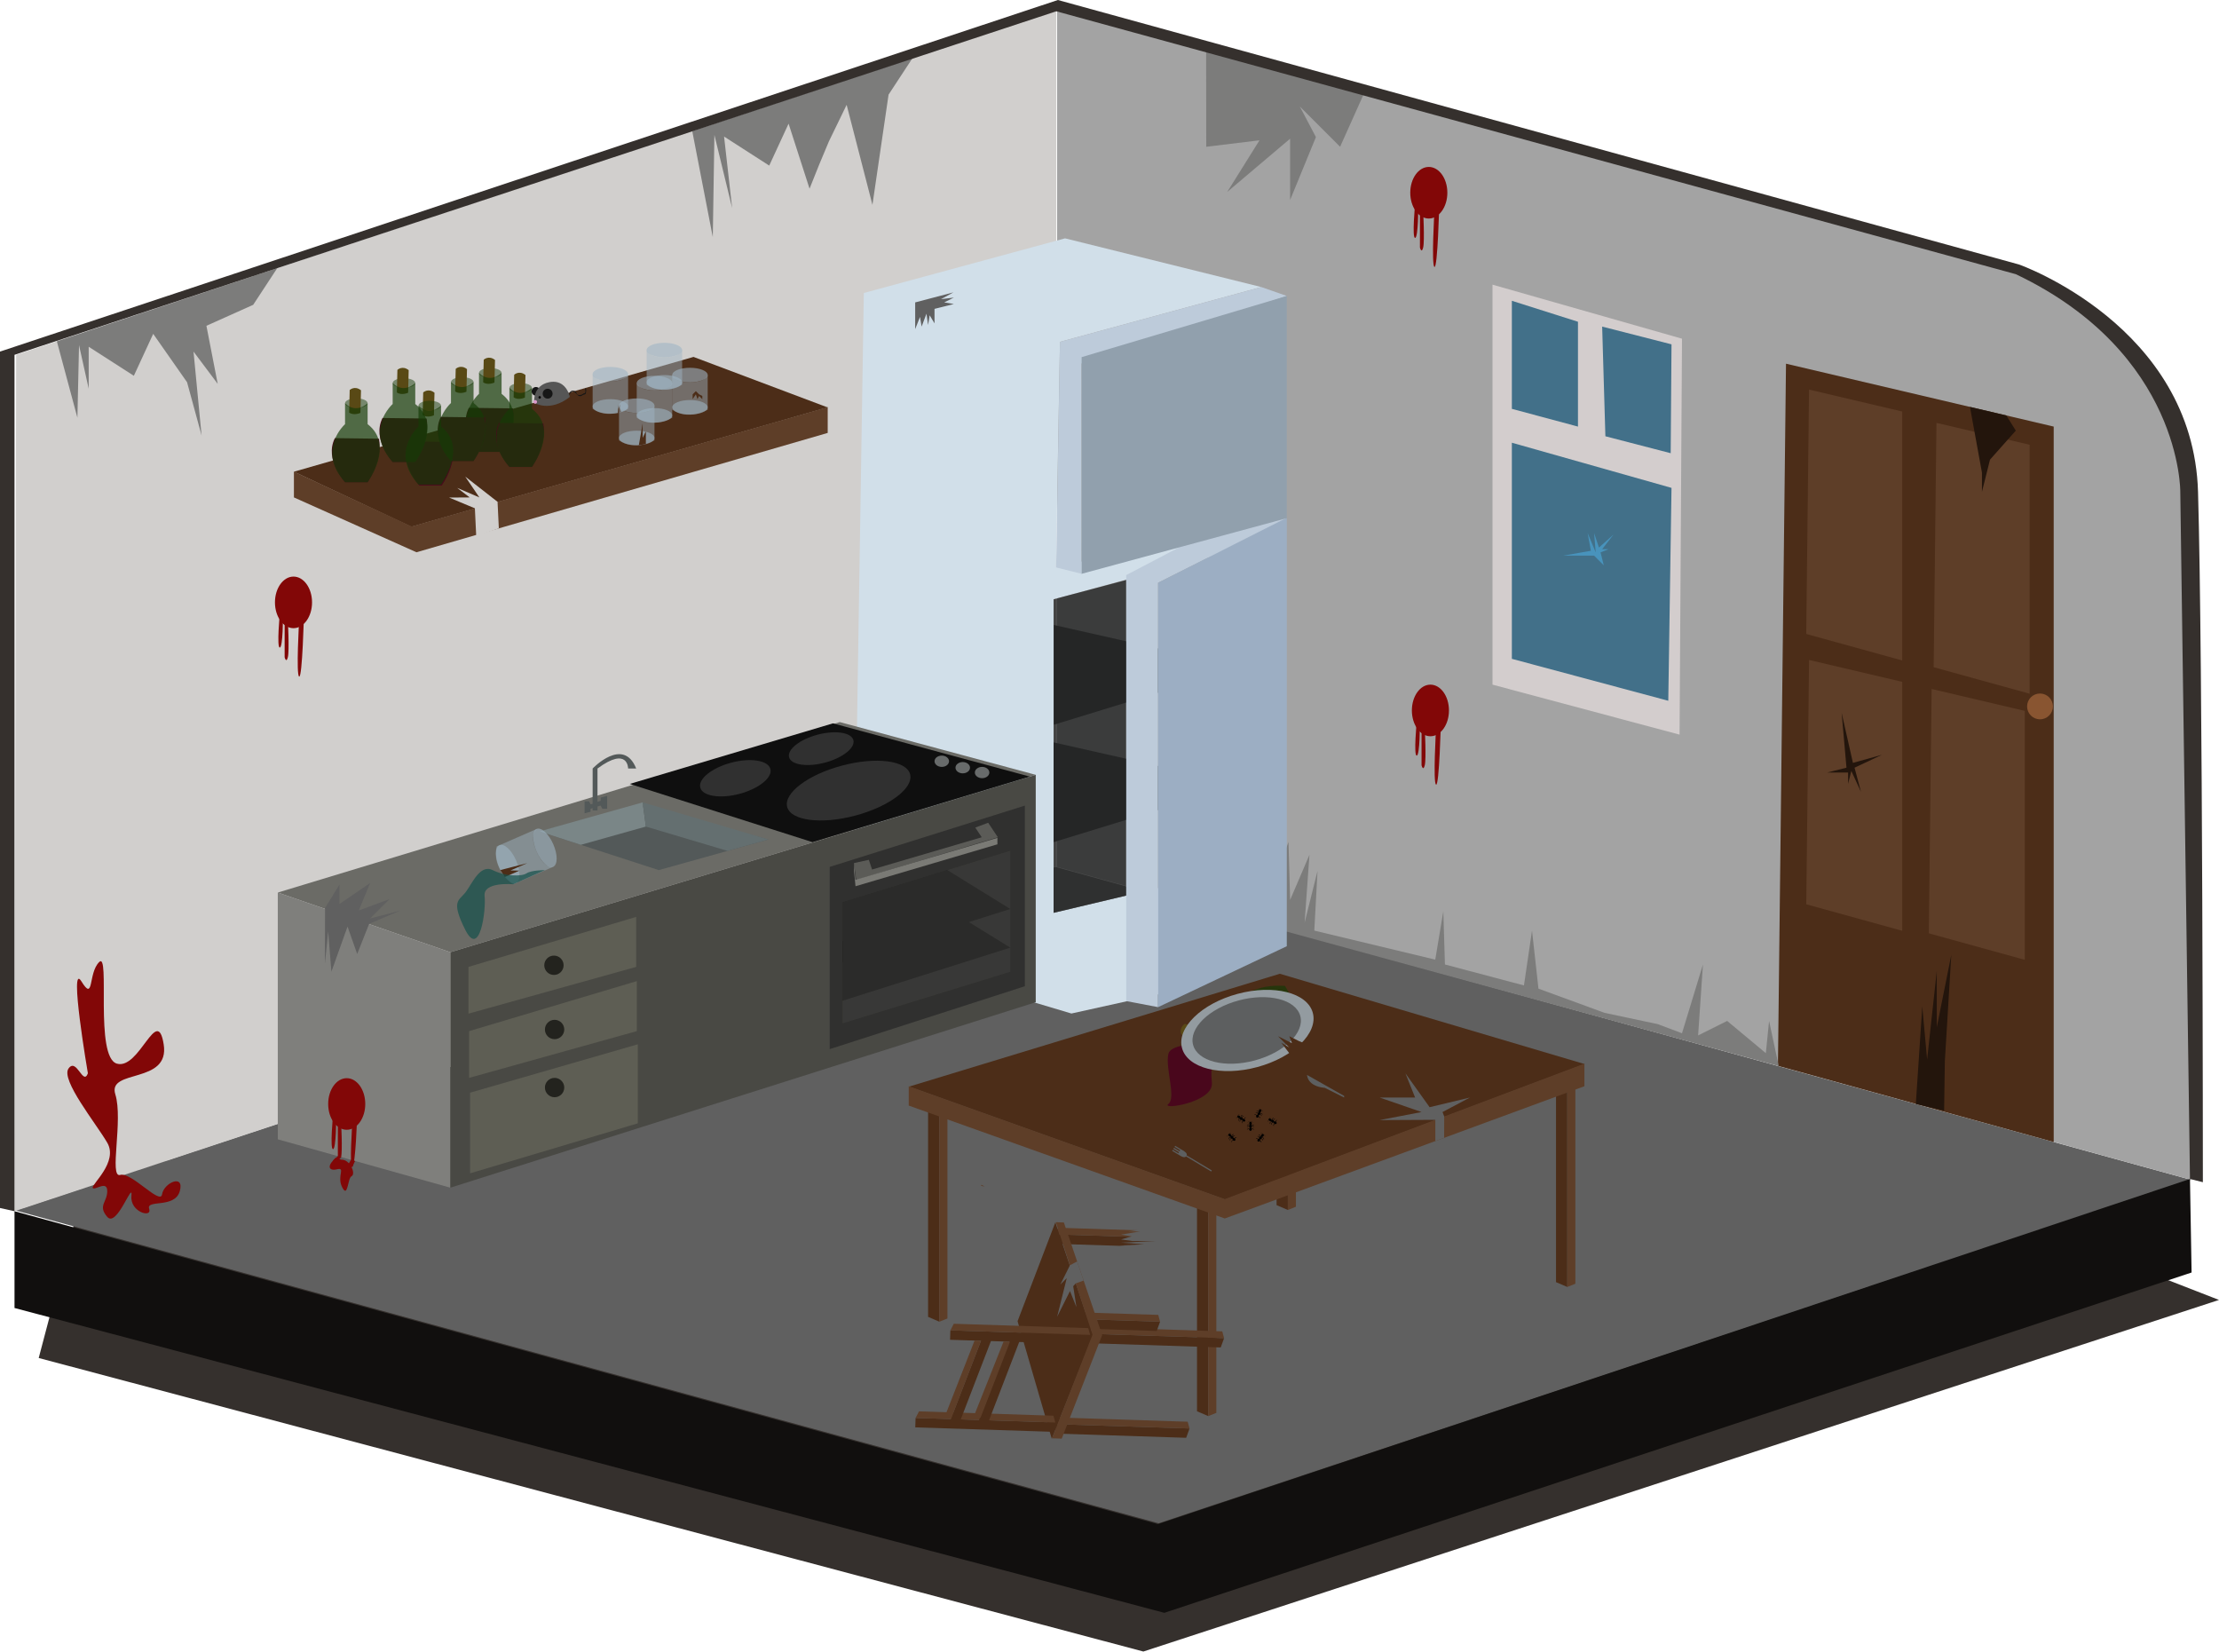
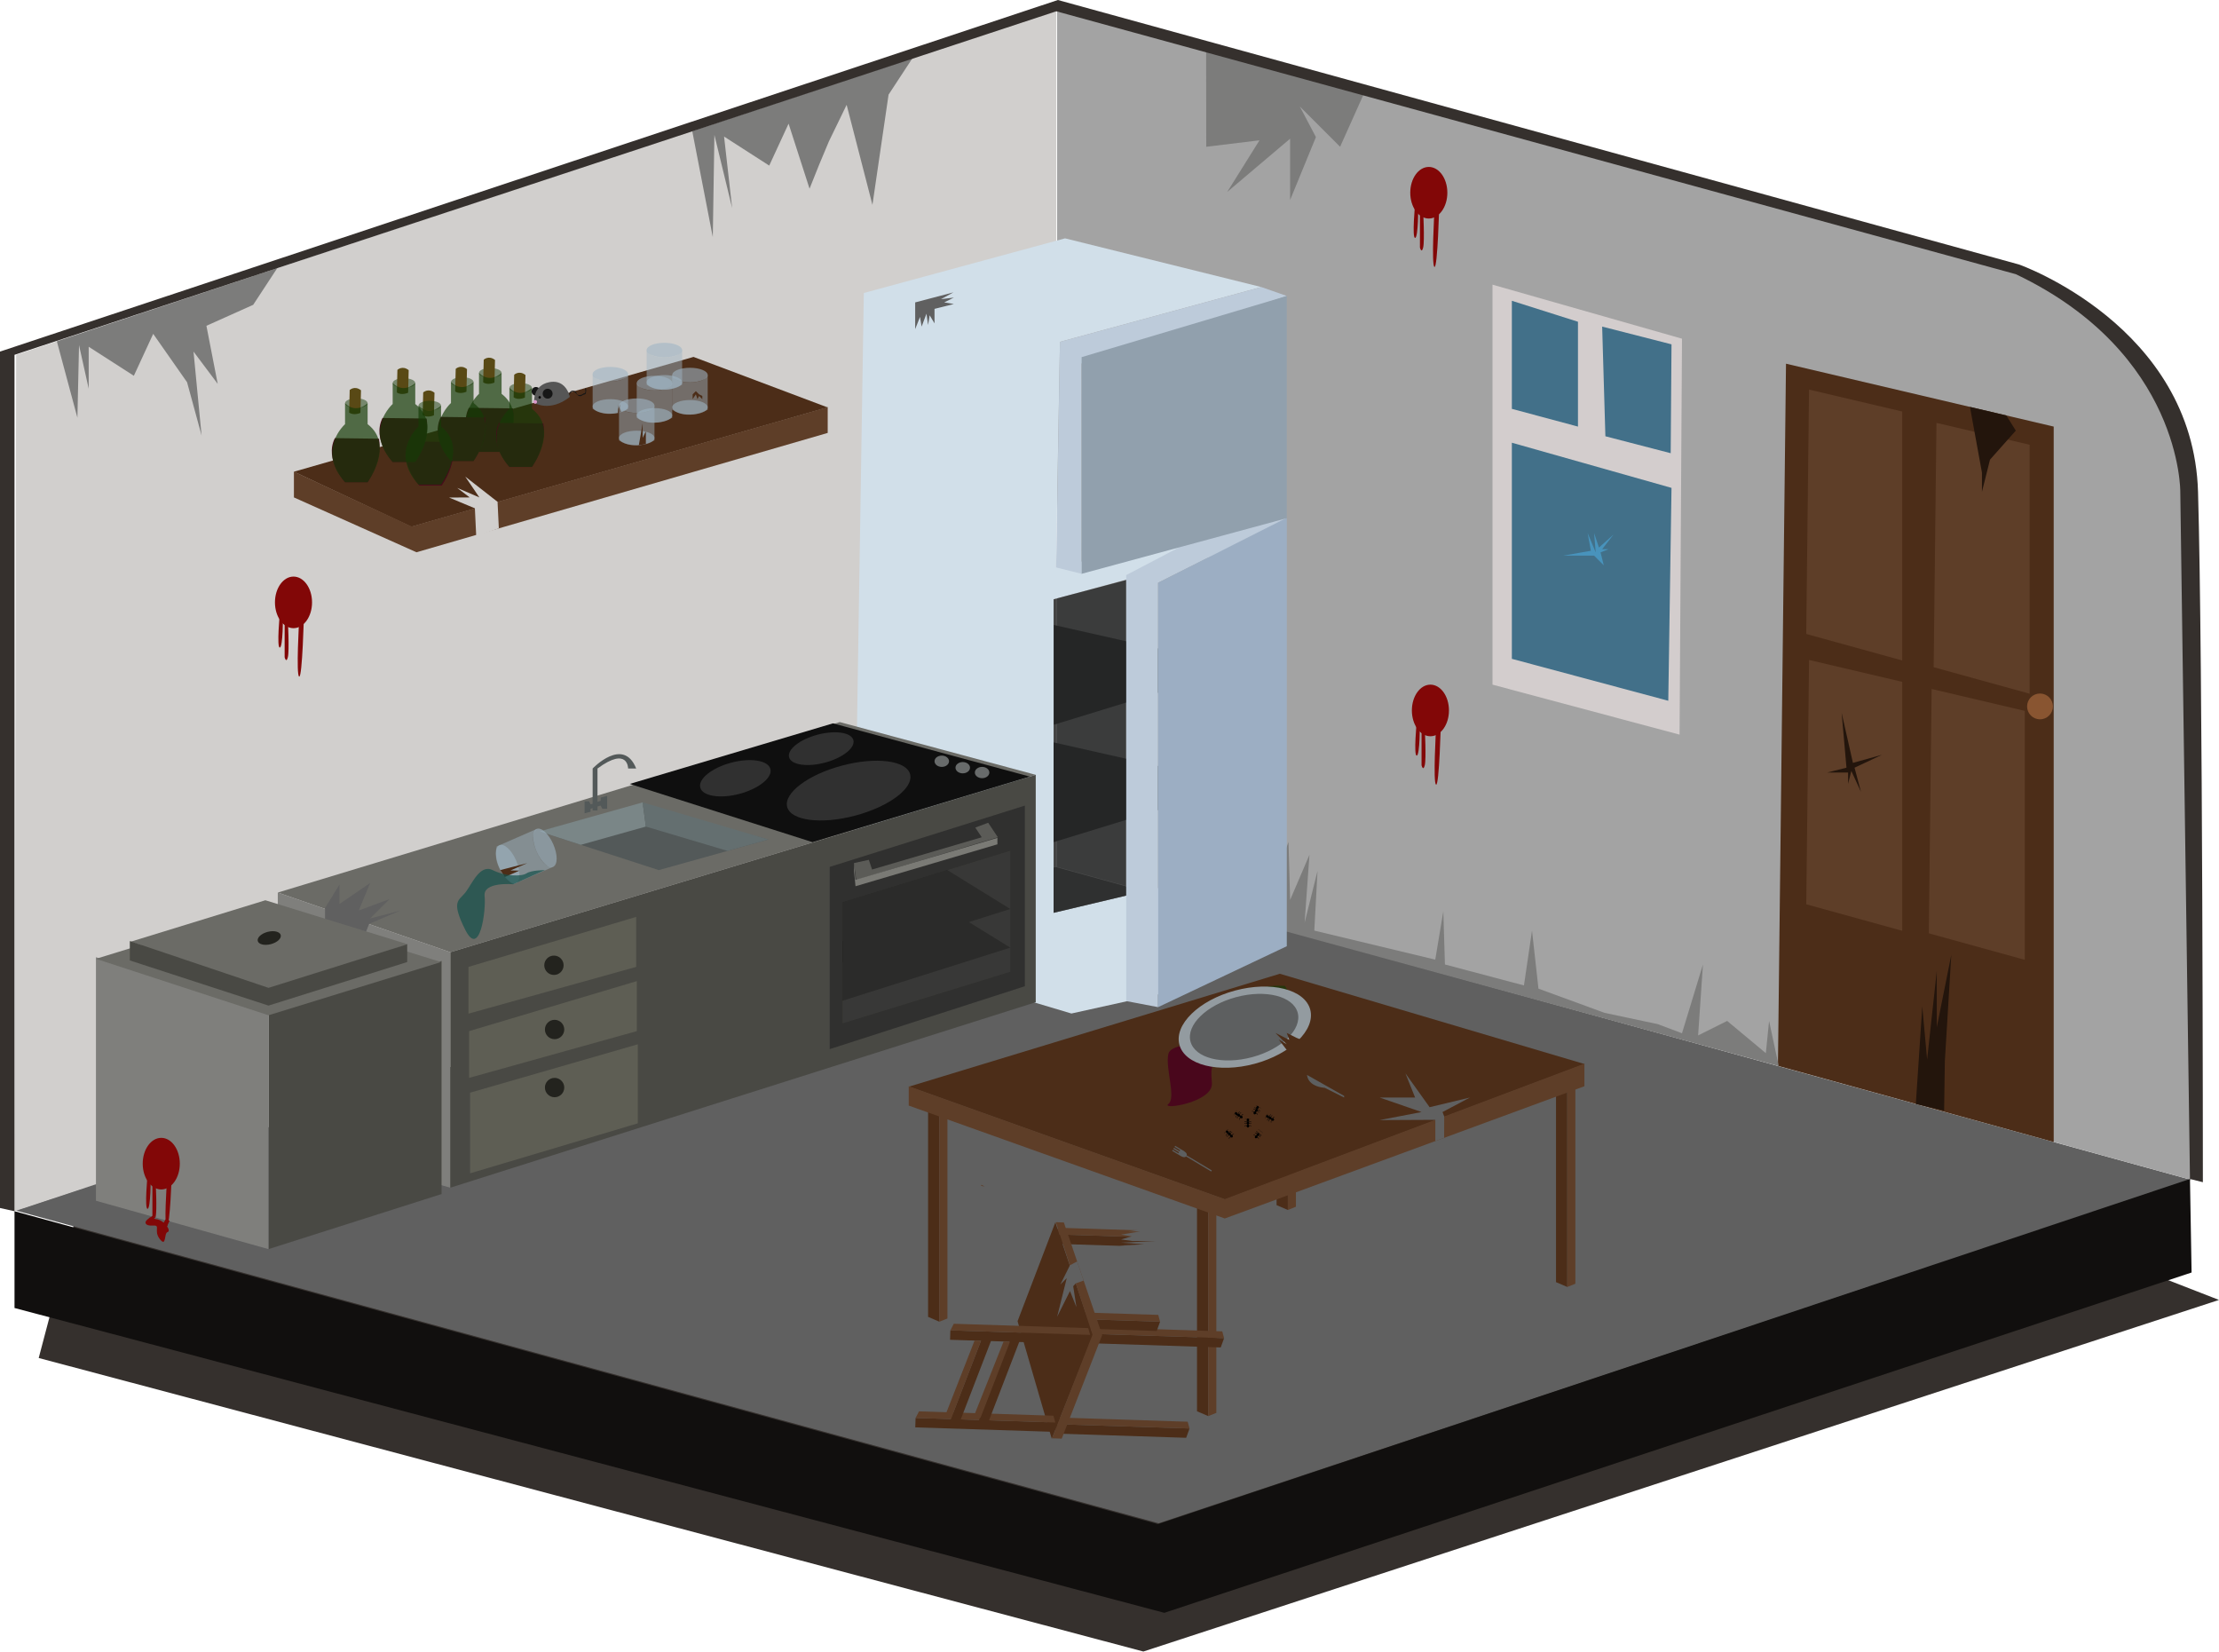
<svg xmlns="http://www.w3.org/2000/svg" viewBox="0 0 1376 1024">
  <defs>
    <style>.cls-1{fill:#35302d;}.cls-2{fill:#606060;}.cls-3{fill:#3a1c05;}.cls-4{fill:#d1cfcd;}.cls-5{fill:#a3a3a3;}.cls-6{fill:#d3cdcd;}.cls-7{fill:#427089;}.cls-8{fill:#4893bc;}.cls-9{fill:#4c2d18;}.cls-10{fill:#5e3e28;}.cls-11{fill:#895531;}.cls-12{fill:#23150c;}.cls-13{fill:#7c7c7b;}.cls-14{fill:#110f0e;}.cls-15{fill:#d1dfe9;}.cls-16,.cls-45{fill:#252626;}.cls-16{opacity:0.82;}.cls-17{fill:#6b6b66;}.cls-18{fill:#7f7f7c;}.cls-19{fill:#494944;}.cls-20,.cls-23{fill:#153a06;}.cls-20{opacity:0.48;}.cls-21{fill:#594915;}.cls-22{fill:#49071c;}.cls-23{opacity:0.68;}.cls-24,.cls-25,.cls-26{fill:#9fb5c4;}.cls-24{opacity:0.59;}.cls-25{opacity:0.47;}.cls-26{opacity:0.56;}.cls-27{fill:#161616;}.cls-28{fill:#565656;}.cls-29{fill:#db9aca;}.cls-30{fill:#535959;}.cls-31{fill:#7a8687;}.cls-32{fill:#646f70;}.cls-33{fill:#0f0f0f;}.cls-34{fill:#303030;}.cls-35{fill:#686b6b;}.cls-36{fill:#15514a;opacity:0.71;}.cls-37{fill:#30302f;}.cls-38{fill:#5b5b57;}.cls-39{fill:#7a7a75;}.cls-40{fill:#42423f;opacity:0.49;}.cls-41{fill:#5e5e54;}.cls-42{fill:#23231e;}.cls-43{fill:#820707;}.cls-44{fill:#5d5f60;}.cls-46{fill:#bdcbda;}.cls-47{fill:#9caec3;}.cls-48{fill:#91a0ad;}.cls-49{fill:#939ba0;}.cls-50,.cls-51{fill:none;stroke:#000;stroke-miterlimit:10;}.cls-50{stroke-width:0.25px;}.cls-51{stroke-width:0.1px;}</style>
  </defs>
  <g id="piece">
    <polygon class="cls-1" points="24 842 709 1024 1376 806 1340 792 57 717 24 842" />
    <polygon class="cls-2" points="9.5 750.5 654.5 537.5 1358.5 731.5 718.5 944.5 9.5 750.5" />
    <path class="cls-3" d="M919,581" transform="translate(-287.5 -49.5)" />
    <polygon class="cls-4" points="9 751 10 220 74.89 198.47 655 6 655 537 9 751" />
    <path class="cls-5" d="M943,56l597,163s104,42,106,159,0,403,0,403L943,587Z" transform="translate(-287.5 -49.5)" />
    <polygon class="cls-6" points="925.5 176.5 1043 210 1041.5 455.5 925.5 424.5 925.5 176.5" />
    <polygon class="cls-7" points="937.5 186.5 978.5 199.5 978.5 264.5 937.5 253.5 937.5 186.5" />
    <polygon class="cls-7" points="993.5 202.5 1036.5 213.5 1036 281 995.5 270.5 993.5 202.5" />
    <polygon class="cls-7" points="937.5 274.5 1036.5 302.5 1034.5 434.5 937.5 408.5 937.5 274.5" />
    <polygon class="cls-8" points="989.5 342.5 988.5 330.5 991.5 339.5 1000.5 331.5 993.5 340.5 997.5 340.5 992.5 342.5 994.5 350.5 988.5 344.5 969.5 344.5 986.5 341.5 984.5 330.5 989.5 342.5" />
    <polygon class="cls-9" points="1102.5 660.85 1107.5 225.5 1273.5 264.5 1273.5 708.08 1102.5 660.85" />
    <polygon class="cls-10" points="1120.04 393.07 1121.78 241.56 1179.54 255.14 1179.54 409.5 1120.04 393.07" />
    <polygon class="cls-10" points="1199.06 413.69 1200.8 262.19 1258.56 275.76 1258.56 430.12 1199.06 413.69" />
    <polygon class="cls-10" points="1120.06 560.69 1121.8 409.19 1179.56 422.76 1179.56 577.12 1120.06 560.69" />
    <polygon class="cls-10" points="1196.06 578.69 1197.8 427.19 1255.56 440.76 1255.56 595.12 1196.06 578.69" />
    <circle class="cls-11" cx="1265" cy="438" r="8" />
    <polygon class="cls-12" points="1145 476 1142 442 1149 473 1167 468 1150 476 1154 491 1148 478 1146 486 1146 479 1133 479 1145 476" />
    <polygon class="cls-13" points="737 561 1103 661 1097 633 1095 653 1071 633 1053 642 1056 598 1043 640.66 1028 635 995 628 954 613 950 577 945 611 896 598 895 565 890 595 815 577 817 540 809 572 812 530 800 558 799 522 785 561 720.5 556.5 737 561" />
    <polygon class="cls-12" points="1221.57 252.3 1229 293 1229 305 1234 285 1250 267 1244.11 257.59 1221.57 252.3" />
    <polygon class="cls-13" points="95 207 116 237 125 270 120 218 135 238 128 202 157 189 171.91 166.28 35.26 211.62 48 259 49 214 55 241 55 215 83 233 95 207" />
    <polygon class="cls-13" points="489 76.67 502 117 508 102 514 87.67 525 65 541 127 551 58.67 565.91 35.95 429.26 81.29 442 147 443 83.67 454 129 449 84.67 477 102.67 489 76.67" />
    <polygon class="cls-13" points="747.92 31.73 748 91 781 87 761 119 800 86 800 124 816 85 806 66 831 91 845.61 58.41 747.92 31.73" />
    <polygon class="cls-12" points="1188 684.52 1192 624 1195 657 1201 602 1201 637 1210 592 1206 658 1205.55 688.65 1188 684.52" />
    <polygon class="cls-14" points="9 751 9 811 722 1000 1359 789 1358 731 718 945 9 751" />
    <path class="cls-1" d="M296.5,800.5l-9-2v-531l656-218,596,164s108,38,111,141,3,428,3,428l-8-2-6-426s1-86-102-135l-595-163-646,213Z" transform="translate(-287.5 -49.5)" />
  </g>
  <g id="meuble">
    <polygon class="cls-15" points="535.65 181.67 660.44 147.78 782.14 177.98 657.28 211.96 654.91 346.3 654.91 351.83 797.5 318.5 797.5 332.5 653.33 371.58 653.33 565.98 746.58 543.85 746.58 610.23 664.39 628.41 529.26 588.11 535.65 181.67" />
    <polygon class="cls-16" points="653.33 371.58 698.37 359.61 698.37 555.29 653.33 565.98 653.33 371.58" />
    <polygon class="cls-17" points="520.75 447.71 642.26 480.42 279.26 590.41 172.26 553.41 520.75 447.71" />
-     <polyline class="cls-18" points="279.26 590.41 279.26 736.41 172.26 706.41 172.26 553.41" />
+     <polyline class="cls-18" points="172.26 553.41 172.26 706.41 279.26 736.41 279.26 590.41" />
    <polygon class="cls-19" points="279.26 736.41 279.26 590.41 642.26 480.42 642.26 621.41 279.26 736.41" />
    <polygon class="cls-9" points="430.04 221.3 513.18 252.6 255.08 326.65 182.25 292.48 430.04 221.3" />
    <polygon class="cls-10" points="182.26 292.42 182.26 308.42 258.26 342.42 513.26 268.42 513.26 252.41 255.26 326.42 182.26 292.42" />
    <polygon class="cls-4" points="294.47 315.17 278.5 308.5 291.26 308.42 283.5 302.5 297.26 308.42 288.5 295.5 308.53 311.14 309.33 327.6 295.3 332.42 294.47 315.17" />
    <ellipse class="cls-20" cx="250.5" cy="237.5" rx="7" ry="3" />
    <path class="cls-21" d="M533.58,292.83l.35-14s3.08-2.92,7,.17l-.35,14S536.53,294.9,533.58,292.83Z" transform="translate(-287.5 -49.5)" />
    <path class="cls-22" d="M524.7,308.66,552,309s3,12-7,27H531S518,322,524.7,308.66Z" transform="translate(-287.5 -49.5)" />
    <ellipse class="cls-20" cx="304.03" cy="231.2" rx="7" ry="3" />
    <path class="cls-21" d="M587.11,286.53l.35-14s3.07-2.93,7,.17l-.35,14S590.06,288.6,587.11,286.53Z" transform="translate(-287.5 -49.5)" />
    <path class="cls-22" d="M578.23,302.37l27.3.33s3,12-7,27h-14S571.53,315.7,578.23,302.37Z" transform="translate(-287.5 -49.5)" />
    <path class="cls-23" d="M584.53,280.7v13s-18,16,0,36h14s17-23,0-36v-13S591.53,287.7,584.53,280.7Z" transform="translate(-287.5 -49.5)" />
    <ellipse class="cls-20" cx="322.88" cy="240.53" rx="7" ry="3" />
    <path class="cls-21" d="M606,295.85l.35-14s3.07-2.93,7,.17L613,296S608.92,297.93,606,295.85Z" transform="translate(-287.5 -49.5)" />
    <path class="cls-22" d="M597.09,311.69l27.29.34s3,12-7,27h-14S590.38,325,597.09,311.69Z" transform="translate(-287.5 -49.5)" />
    <path class="cls-23" d="M603.38,290v13s-18,16,0,36h14s17-23,0-36V290S610.38,297,603.38,290Z" transform="translate(-287.5 -49.5)" />
    <ellipse class="cls-20" cx="220.96" cy="250" rx="7" ry="3" />
    <path class="cls-21" d="M504,305.32l.35-14s3.07-2.93,7,.17l-.35,14S507,307.4,504,305.32Z" transform="translate(-287.5 -49.5)" />
    <path class="cls-22" d="M495.16,321.16l27.3.34s3,12-7,27h-14S488.46,334.5,495.16,321.16Z" transform="translate(-287.5 -49.5)" />
    <path class="cls-23" d="M501.46,299.5v13s-18,16,0,36h14s17-23,0-36v-13S508.46,306.5,501.46,299.5Z" transform="translate(-287.5 -49.5)" />
    <path class="cls-21" d="M549.58,306.83l.35-14s3.08-2.92,7,.17l-.35,14S552.53,308.9,549.58,306.83Z" transform="translate(-287.5 -49.5)" />
    <path class="cls-22" d="M541.16,323.16l27.3.34s3,12-7,27h-14S534.46,336.5,541.16,323.16Z" transform="translate(-287.5 -49.5)" />
    <ellipse class="cls-20" cx="286.65" cy="236.88" rx="7" ry="3" />
    <path class="cls-21" d="M569.74,292.2l.35-14s3.07-2.93,7,.17l-.34,14S572.69,294.28,569.74,292.2Z" transform="translate(-287.5 -49.5)" />
    <path class="cls-22" d="M560.86,308l27.29.34s3,12-7,27h-14S554.15,321.38,560.86,308Z" transform="translate(-287.5 -49.5)" />
    <path class="cls-23" d="M567.15,286.38v13s-18,16,0,36h14s17-23,0-36v-13S574.15,293.38,567.15,286.38Z" transform="translate(-287.5 -49.5)" />
    <ellipse class="cls-24" cx="378.5" cy="232" rx="11" ry="4.5" />
    <path class="cls-25" d="M655,281s0,5,11,5,11-5,11-5v22s-12,7-22,0Z" transform="translate(-287.5 -49.5)" />
    <ellipse class="cls-26" cx="378.5" cy="252" rx="11" ry="4.5" />
    <polygon class="cls-9" points="383.15 256.08 383.5 250.5 383.5 253.5 384.5 250.5 384.5 253.5 385.3 255.54 383.15 256.08" />
    <ellipse class="cls-24" cx="411.99" cy="217.05" rx="11" ry="4.5" />
    <path class="cls-25" d="M688.49,266.05s0,5,11,5,11-5,11-5v22s-12,7-22,0Z" transform="translate(-287.5 -49.5)" />
    <ellipse class="cls-26" cx="411.99" cy="237.05" rx="11" ry="4.5" />
    <ellipse class="cls-24" cx="427.84" cy="232.53" rx="11" ry="4.5" />
    <path class="cls-25" d="M704.34,281.53s0,5,11,5,11-5,11-5v22s-12,7-22,0Z" transform="translate(-287.5 -49.5)" />
    <ellipse class="cls-26" cx="427.84" cy="252.53" rx="11" ry="4.5" />
    <ellipse class="cls-24" cx="405.84" cy="237.53" rx="11" ry="4.5" />
    <path class="cls-25" d="M682.34,286.53s0,5,11,5,11-5,11-5v22s-12,7-22,0Z" transform="translate(-287.5 -49.5)" />
    <ellipse class="cls-26" cx="405.84" cy="257.53" rx="11" ry="4.5" />
    <ellipse class="cls-24" cx="394.84" cy="251.53" rx="11" ry="4.5" />
    <path class="cls-25" d="M671.34,300.53s0,5,11,5,11-5,11-5v22s-12,7-22,0Z" transform="translate(-287.5 -49.5)" />
    <ellipse class="cls-26" cx="394.84" cy="271.53" rx="11" ry="4.5" />
    <polygon class="cls-9" points="396.15 276.02 398.5 262.5 398.5 271.5 400.5 267.5 400.5 271.5 400.5 275.38 396.15 276.02" />
    <polygon class="cls-9" points="429.5 244.5 431.5 242.5 433.5 244.5 435.5 245.5 435.5 247.5 433.5 245.5 432.5 247.5 431.5 244.5 429.5 247.5 429.5 244.5" />
    <circle class="cls-27" cx="332.35" cy="242.64" r="2.69" />
    <path class="cls-28" d="M640.84,295.6a13.93,13.93,0,0,0-1-3c-1.43-3.13-4.71-7.43-11.66-6.15-10.64,2-9.42,12.82-9.42,12.82S628.45,305.37,640.84,295.6Z" transform="translate(-287.5 -49.5)" />
    <path class="cls-27" d="M640.56,294.4s1.55-4.14,4.08-1,3.51,1.2,4.67.85,1.58-.07,1.66-2.5-.83-1.45-.58-.62c.43,1.47-.08,2.42-.93,2.27-2.25,1.88-4.53.95-4.49-.26s-4-2.81-4.52.94Z" transform="translate(-287.5 -49.5)" />
    <circle class="cls-27" cx="339.59" cy="244.1" r="3.07" />
    <circle class="cls-29" cx="331.89" cy="249.19" r="1.15" />
    <circle cx="334.66" cy="246.37" r="0.77" />
    <ellipse class="cls-20" cx="266.5" cy="251.5" rx="7" ry="3" />
    <path class="cls-23" d="M547,301v13s-18,16,0,36h14s17-23,0-36V301S554,308,547,301Z" transform="translate(-287.5 -49.5)" />
-     <path class="cls-23" d="M531,287v13s-18,16,0,36h14s17-23,0-36V287S538,294,531,287Z" transform="translate(-287.5 -49.5)" />
    <polygon class="cls-30" points="334.5 515.5 408.5 539.5 476.5 520.5 398.5 499.5 334.5 515.5" />
    <polygon class="cls-31" points="398.5 497.5 400.5 512.5 360.14 523.82 334.5 515.5 398.5 497.5" />
    <polygon class="cls-32" points="451.17 527.58 476.5 520.5 398.5 497.5 400.5 512.5 451.17 527.58" />
    <path class="cls-30" d="M655,552V526s19-20,27,0h-5s0-14-19,0v26Z" transform="translate(-287.5 -49.5)" />
    <polygon class="cls-30" points="369.5 497.5 372.5 496.5 372.5 494.5 376.5 493.5 376.5 501.5 373.5 501.5 372.5 499.5 368.5 500.5 369.5 497.5" />
    <polygon class="cls-30" points="368.98 500.54 366.2 501.47 366.2 503.32 362.5 504.25 362.5 496.84 365.28 496.84 366.2 498.69 369.91 497.77 368.98 500.54" />
    <polygon class="cls-33" points="516.5 448.5 638.5 481.5 503.81 522.16 390.5 486.06 516.5 448.5" />
    <ellipse class="cls-34" cx="743.5" cy="532" rx="22.5" ry="10" transform="translate(-399.26 159.47) rotate(-14.89)" />
    <ellipse class="cls-34" cx="796.76" cy="513.64" rx="20.63" ry="8.96" transform="translate(-392.75 172.54) rotate(-14.89)" />
    <ellipse class="cls-34" cx="813.76" cy="539.64" rx="39.44" ry="16.04" transform="translate(-398.86 177.78) rotate(-14.89)" />
    <ellipse class="cls-35" cx="597" cy="476" rx="4.5" ry="3.5" />
    <ellipse class="cls-35" cx="609" cy="479" rx="4.5" ry="3.5" />
    <ellipse class="cls-35" cx="584" cy="472" rx="4.5" ry="3.5" />
    <ellipse class="cls-24" cx="625.38" cy="575.24" rx="5.66" ry="12.8" transform="translate(-465.38 248.67) rotate(-23.58)" />
    <path class="cls-25" d="M620.84,563.26s-5.76,2.52-.64,14.25,10.88,9.21,10.88,9.21l-25.35,11.06s-13.65-9.27-10.24-23.45Z" transform="translate(-287.5 -49.5)" />
    <ellipse class="cls-26" cx="602.34" cy="585.3" rx="5.66" ry="12.8" transform="translate(-471.33 240.29) rotate(-23.58)" />
    <polygon class="cls-9" points="310.26 539.47 326.94 535.17 316.57 539.7 322.11 539.82 317.5 541.83 313.03 543.78 310.26 539.47" />
    <path class="cls-36" d="M605.73,597.78S587,596,588,605s-3,39-12,21-4-18,0-23,9-18,17-14,18,4,21,2,11.38-2,11.38-2Z" transform="translate(-287.5 -49.5)" />
    <polygon class="cls-37" points="514.5 537.5 635.5 499.5 635.5 611.5 514.5 650.5 514.5 537.5" />
    <polygon class="cls-38" points="529.53 535.13 538.77 533.13 540.77 539.13 608.77 519.13 604.77 513.13 612.77 510.13 618.77 519.13 530.95 545.58 529.53 535.13" />
    <polygon class="cls-39" points="618.5 523.5 618.5 519.5 530.5 545.5 529.5 535.5 529.5 539.5 530.5 549.5 618.5 523.5" />
    <polygon class="cls-27" points="626.5 563.59 587.5 539.5 522.5 559.5 522.5 596.5 626.5 563.59" />
    <polygon class="cls-27" points="626.5 587.57 587.5 563.48 522.5 583.48 522.5 620.48 626.5 587.57" />
    <polygon class="cls-40" points="522.5 559.5 626.5 527.5 626.5 602.5 522.5 634.5 522.5 559.5" />
    <polygon class="cls-41" points="290.5 599.5 394.5 568.5 394.5 599.5 290.5 628.5 290.5 599.5" />
    <circle class="cls-42" cx="343.5" cy="598.5" r="6" />
    <polygon class="cls-41" points="290.9 639.32 394.9 608.32 394.9 639.32 290.9 668.32 290.9 639.32" />
    <circle class="cls-42" cx="343.9" cy="638.32" r="6" />
    <polygon class="cls-41" points="291.5 677.5 395.5 647.5 395.5 696.5 291.5 727.5 291.5 677.5" />
    <circle class="cls-42" cx="343.9" cy="674.32" r="6" />
    <polygon class="cls-9" points="575.5 688.5 575.5 816.5 582.5 819.5 582.5 688.5 575.5 688.5" />
    <polygon class="cls-10" points="587.5 817.5 587.5 691.5 582.5 688.5 582.5 819.5 587.5 817.5" />
    <polygon class="cls-9" points="742.26 747.03 742.26 875.03 749.26 878.03 749.26 747.03 742.26 747.03" />
    <polygon class="cls-10" points="754.26 876.03 754.26 750.03 749.26 747.03 749.26 878.03 754.26 876.03" />
    <polygon class="cls-9" points="964.88 666.96 964.88 794.96 971.88 797.96 971.88 666.96 964.88 666.96" />
    <polygon class="cls-10" points="976.88 795.96 976.88 669.96 971.88 666.96 971.88 797.96 976.88 795.96" />
    <polygon class="cls-9" points="791.6 619.22 791.6 747.22 798.6 750.22 798.6 619.22 791.6 619.22" />
    <polygon class="cls-10" points="803.6 748.22 803.6 622.22 798.6 619.22 798.6 750.22 803.6 748.22" />
    <polygon class="cls-9" points="563.62 673.76 759.62 743.76 982.62 659.76 793.62 603.76 563.62 673.76" />
    <polygon class="cls-10" points="563.5 673.5 563.5 685.5 759.5 755.5 982.5 673.5 982.5 659.5 759.5 743.5 563.5 673.5" />
    <polygon class="cls-9" points="654.48 888.86 735.54 891.48 737.63 885.71 654.67 883.03 654.48 888.86" />
    <polygon class="cls-10" points="736.49 881.51 656.7 878.93 654.67 883.03 737.63 885.71 736.49 881.51" />
    <polygon class="cls-9" points="675.91 832.84 756.97 835.46 759.06 829.69 676.1 827.01 675.91 832.84" />
    <polygon class="cls-10" points="757.92 825.48 678.13 822.91 676.1 827.01 759.06 829.69 757.92 825.48" />
    <polygon class="cls-9" points="653.9 771.18 734.95 773.79 737.04 768.02 654.08 765.35 653.9 771.18" />
    <polygon class="cls-10" points="735.91 763.82 656.12 761.24 654.08 765.35 737.04 768.02 735.91 763.82" />
    <polygon class="cls-9" points="636.23 822.63 717.28 825.25 719.37 819.48 636.41 816.8 636.23 822.63" />
    <polygon class="cls-10" points="718.24 815.28 638.45 812.7 636.41 816.8 719.37 819.48 718.24 815.28" />
    <polygon class="cls-9" points="677.86 827.81 652.21 892.11 630.99 819.17 654.41 757.91 677.86 827.81" />
    <polygon class="cls-10" points="652.38 891.8 658.38 891.99 683.47 827.77 659.71 757.97 654.71 757.8 677.47 827.57 652.38 891.8" />
    <polygon class="cls-9" points="567.56 885.02 652.24 887.75 654.41 881.99 567.75 879.19 567.56 885.02" />
    <polygon class="cls-10" points="653.23 877.78 569.87 875.09 567.75 879.19 654.41 881.99 653.23 877.78" />
    <polygon class="cls-9" points="589.13 830.71 673.81 833.44 675.99 827.67 589.32 824.88 589.13 830.71" />
    <polygon class="cls-10" points="674.8 823.47 591.44 820.77 589.32 824.88 675.99 827.67 674.8 823.47" />
    <polygon class="cls-9" points="593.85 885.05 615.19 829.67 610.25 826.28 588.4 882.95 593.85 885.05" />
    <polygon class="cls-9" points="611.56 885.14 632.9 829.77 627.96 826.37 606.11 883.04 611.56 885.14" />
    <polygon class="cls-10" points="622.31 831.8 604.51 876.57 607.97 879.15 626.3 831.92 622.31 831.8" />
    <polygon class="cls-10" points="604.32 831.22 586.39 876.98 589.74 879.77 608.31 831.34 604.32 831.22" />
    <polyline class="cls-10" points="609.5 735.5 608.37 735.13 608.37 734.62 610.5 735.5 609.5 735.5" />
    <polygon class="cls-2" points="667.93 782.11 663.44 784.55 657.5 796.5 661.5 792.5 655.5 816.5 663.5 800.5 667.5 810.5 665.5 797.5 667.09 795.74 671.97 793.98 667.93 782.11" />
    <polygon class="cls-2" points="890.04 707.5 890.04 694.33 855.5 694.5 881.5 689.5 855.5 680.5 877.5 680.5 871.5 665.5 886.5 686.5 911.5 680.5 894.5 689.5 895.56 692.25 895.51 705.49 890.04 707.5" />
    <polygon class="cls-2" points="706.84 762.48 699.91 763.5 707.08 763.5 695.14 765.5 701.86 766.58 695.14 768.5 702.3 769.5 716.63 769.5 695.14 770.5 709.46 771.5 694.04 772.31 734.5 777.5 740.5 765.5 735.73 761.5 706.84 762.48" />
    <polygon class="cls-2" points="201.56 562.99 201.5 597.5 203.5 577.5 205.5 602.5 215.5 574.5 221.5 591.5 228.92 572.78 248.5 564.5 229.5 569.5 241.5 557.5 222.5 564.5 229.5 547.5 210.5 560.5 210.5 548.5 201.56 562.99" />
    <polygon class="cls-2" points="567.5 187.5 591.22 181.27 583.5 185.5 591.5 184.5 585.5 187.5 591.5 188.5 579.5 191.5 579.5 200.5 576.5 195.5 575.5 201.5 574.5 194.5 571.5 202.5 570.5 196.5 567.5 204.07 567.5 187.5" />
    <path class="cls-43" d="M461,430s-2,21,0,21,2-20,2-20l1,2v24s1,4,2,0,0-23,0-23h7s-2,34,0,35,3-39,3-39Z" transform="translate(-287.5 -49.5)" />
    <ellipse class="cls-43" cx="182" cy="373.5" rx="11.5" ry="16" />
    <path class="cls-43" d="M1166,497s-2,21,0,21,2-20,2-20l1,2v24s1,4,2,0,0-23,0-23h7s-2,34,0,35,3-39,3-39Z" transform="translate(-287.5 -49.5)" />
    <ellipse class="cls-43" cx="887" cy="440.5" rx="11.5" ry="16" />
    <path class="cls-43" d="M1165,176s-2,21,0,21,2-20,2-20l1,2v24s1,4,2,0,0-23,0-23h7s-2,34,0,35,3-39,3-39Z" transform="translate(-287.5 -49.5)" />
    <ellipse class="cls-43" cx="886" cy="119.5" rx="11.5" ry="16" />
-     <path class="cls-43" d="M494,741s-2,21,0,21,2-20,2-20l1,2v23h2c1-4,0-22,0-22h7s-2,29,0,28,3-32,3-32Z" transform="translate(-287.5 -49.5)" />
-     <ellipse class="cls-43" cx="215" cy="684.5" rx="11.5" ry="16" />
-     <path class="cls-43" d="M497,766.36,494,769s0,2,2,1l3.18-3Z" transform="translate(-287.5 -49.5)" />
-     <path class="cls-43" d="M499.13,768.54c5.29-.34,9.32,8.76,6.32,10.29-2.44,1.25-2.15,13.84-5.72,6.9s2.28-12.52-3.17-11.25-5.43-2.07-3.23-4.58l2.2-2.51Z" transform="translate(-287.5 -49.5)" />
-     <polyline class="cls-43" points="217.62 719.13 214.5 724.5 216.5 726.5 220.24 719.87" />
-     <path class="cls-43" d="M342,715s-12-70-4-57,4-5,11-12-3,59,11,63,25-37,29-12-35,15-30,31-4,52,3,50,25,19,26,12,14-13,11-2-21,5-19,11-12,2-11-8-9,20-15,13,0-9,0-16-8,0-9-2,16-16,9-28-29-39-24-46S339,723,342,715Z" transform="translate(-287.5 -49.5)" />
    <path class="cls-44" d="M1038.59,775.87l-15.65-9.36s-.75,1.25-3.36-.31l-5.21-3.13.37-.62,3.48,2.08.37-.62-3.48-2.08.37-.63,3.48,2.08.38-.62-3.48-2.08.37-.62,3.48,2.08,1.74,1s2.61,1.56,1.86,2.81l15.65,9.36Z" transform="translate(-287.5 -49.5)" />
    <path class="cls-44" d="M1121,729l-23-13s0,7,11,8l12,6Z" transform="translate(-287.5 -49.5)" />
+     <polygon class="cls-9" points="802.44 709.95 797.5 703.5 802.5 706.5 795.5 699.5 804.15 703.8 802.5 699.5 808.5 702.5 810.5 703.31 816.5 707.5 802.44 709.95" />
    <ellipse class="cls-20" cx="1045.41" cy="691.41" rx="3" ry="7" transform="translate(-493.23 567.11) rotate(-30.06)" />
    <path class="cls-21" d="M1033.49,695.22,1020.13,691s-2-3.76,2.1-6.68l13.36,4.21S1036.3,693,1033.49,695.22Z" transform="translate(-287.5 -49.5)" />
    <path class="cls-22" d="M1049,697s-35-3-37,6,5,27,0,31,28-1,27-13,0-12,7-11,27-11,18-13-8,12-15,8S1049,697,1049,697Z" transform="translate(-287.5 -49.5)" />
    <path class="cls-22" d="M1085,679l2.74,1.87S1083,694,1060,691l-11.08,6.48L1045,697S1079,679,1085,679Z" transform="translate(-287.5 -49.5)" />
    <path class="cls-23" d="M1048.92,697.48l11.26-6.52s22.88,7.57,31.18-18l-7-12.13s-28.44-3.19-31.18,18.05l-11.26,6.51S1051.47,687.91,1048.92,697.48Z" transform="translate(-287.5 -49.5)" />
    <polygon class="cls-45" points="653.33 522.16 769.5 486.5 653.33 460.3 653.33 522.16" />
    <polyline class="cls-45" points="653.5 387.5 653.5 449.36 769.67 413.7" />
    <polygon class="cls-46" points="797.5 321.5 748.92 330.09 698.37 356.57 698.37 620.71 718.13 624.46 718.13 361.31 797.5 321.5" />
    <polygon class="cls-47" points="718.13 624.46 797.94 586.68 797.94 321.01 718.13 361.31 718.13 624.46" />
    <polygon class="cls-46" points="797.94 183.51 782.14 177.98 657.28 211.96 654.91 351.83 670.71 355.78 670.65 225.39 797.94 183.51" />
    <polygon class="cls-48" points="670.71 221.44 797.94 183.51 797.94 321.29 670.71 355.78 670.71 221.44" />
-     <ellipse class="cls-49" cx="1061" cy="688.5" rx="42" ry="23.5" transform="translate(-430 249.96) rotate(-15.07)" />
-     <ellipse class="cls-44" cx="1060.55" cy="688.49" rx="34.42" ry="19.26" transform="translate(-430.01 249.84) rotate(-15.07)" />
-     <polygon class="cls-9" points="799.44 652.95 794.5 646.5 799.5 649.5 792.5 642.5 801.15 646.8 799.5 642.5 805.5 645.5 807.5 646.31 813.5 650.5 799.44 652.95" />
-     <ellipse cx="775.44" cy="696.53" rx="0.77" ry="1.03" />
-     <ellipse cx="775.44" cy="698.34" rx="0.77" ry="1.03" />
-     <ellipse cx="775.44" cy="700.14" rx="0.77" ry="1.03" />
-     <path class="cls-50" d="M1063.45,747.32a.91.91,0,0,1,1.55,0" transform="translate(-287.5 -49.5)" />
-     <path class="cls-50" d="M1060.83,749.83a.91.91,0,0,1,1.55,0" transform="translate(-287.5 -49.5)" />
-     <path class="cls-50" d="M1060.83,748.28a.91.91,0,0,1,1.55,0" transform="translate(-287.5 -49.5)" />
-     <path class="cls-50" d="M1060.83,747.25a.91.91,0,0,1,1.55,0" transform="translate(-287.5 -49.5)" />
-     <path class="cls-50" d="M1063.41,749.83a.91.91,0,0,1,1.55,0" transform="translate(-287.5 -49.5)" />
-     <path class="cls-50" d="M1063.41,748.28a.91.91,0,0,1,1.55,0" transform="translate(-287.5 -49.5)" />
-     <path class="cls-51" d="M1062.92,745.48a.91.91,0,0,1,1.55,0" transform="translate(-287.5 -49.5)" />
-     <path class="cls-51" d="M1061.09,745.48a.91.91,0,0,1,1.55,0" transform="translate(-287.5 -49.5)" />
-     <ellipse cx="1075.13" cy="743.88" rx="0.77" ry="1.03" transform="translate(-394.29 1253.25) rotate(-59.99)" />
-     <ellipse cx="1076.69" cy="744.78" rx="0.77" ry="1.03" transform="translate(-394.29 1255.05) rotate(-59.99)" />
-     <ellipse cx="1078.25" cy="745.68" rx="0.77" ry="1.03" transform="translate(-394.29 1256.86) rotate(-59.99)" />
-     <path class="cls-50" d="M1076.5,744.08a.9.9,0,0,1,.77-1.34" transform="translate(-287.5 -49.5)" />
-     <path class="cls-50" d="M1077.36,747.6a.9.9,0,0,1,.77-1.34" transform="translate(-287.5 -49.5)" />
-     <path class="cls-50" d="M1076,746.83a.9.9,0,0,1,.77-1.34" transform="translate(-287.5 -49.5)" />
-     <path class="cls-50" d="M1075.13,746.31a.9.9,0,0,1,.77-1.34" transform="translate(-287.5 -49.5)" />
-     <path class="cls-50" d="M1078.65,745.37a.9.9,0,0,1,.77-1.34" transform="translate(-287.5 -49.5)" />
-     <path class="cls-50" d="M1077.31,744.59a.9.9,0,0,1,.77-1.34" transform="translate(-287.5 -49.5)" />
-     <path class="cls-51" d="M1074.65,743.61a.9.9,0,0,1,.77-1.33" transform="translate(-287.5 -49.5)" />
-     <path class="cls-51" d="M1073.73,745.2a.9.9,0,0,1,.77-1.34" transform="translate(-287.5 -49.5)" />
-     <ellipse cx="1069.15" cy="738.47" rx="1.03" ry="0.77" transform="matrix(0.51, -0.86, 0.86, 0.51, -399, 1231.61)" />
-     <ellipse cx="1068.23" cy="740.02" rx="1.03" ry="0.77" transform="translate(-400.79 1231.58) rotate(-59.32)" />
-     <ellipse cx="1067.31" cy="741.57" rx="1.03" ry="0.77" transform="translate(-402.58 1231.55) rotate(-59.32)" />
-     <path class="cls-50" d="M1068.93,739.84a.9.9,0,0,1,1.33.79" transform="translate(-287.5 -49.5)" />
-     <path class="cls-50" d="M1065.4,740.65a.91.91,0,0,1,1.33.79" transform="translate(-287.5 -49.5)" />
-     <path class="cls-50" d="M1066.19,739.32a.91.91,0,0,1,1.33.79" transform="translate(-287.5 -49.5)" />
-     <path class="cls-50" d="M1066.71,738.44s1.2-.49,1.33.79" transform="translate(-287.5 -49.5)" />
-     <path class="cls-50" d="M1067.62,742a.91.91,0,0,1,1.33.79" transform="translate(-287.5 -49.5)" />
-     <path class="cls-50" d="M1068.41,740.64a.91.91,0,0,1,1.33.79" transform="translate(-287.5 -49.5)" />
-     <path class="cls-51" d="M1069.42,738a.91.91,0,0,1,1.33.79" transform="translate(-287.5 -49.5)" />
-     <path class="cls-51" d="M1067.84,737.05a.91.91,0,0,1,1.33.79" transform="translate(-287.5 -49.5)" />
-     <ellipse cx="1055.73" cy="741.97" rx="0.77" ry="1.03" transform="translate(-439.15 1147.8) rotate(-55.76)" />
-     <ellipse cx="1057.22" cy="742.99" rx="0.77" ry="1.03" transform="translate(-439.34 1149.48) rotate(-55.76)" />
-     <ellipse cx="1058.71" cy="744" rx="0.77" ry="1.03" transform="translate(-439.52 1151.16) rotate(-55.76)" />
-     <path class="cls-50" d="M1057.08,742.27s-.41-1.22.87-1.28" transform="translate(-287.5 -49.5)" />
-     <path class="cls-50" d="M1057.68,745.85a.91.91,0,0,1,.87-1.28" transform="translate(-287.5 -49.5)" />
-     <path class="cls-50" d="M1056.4,745a.91.91,0,0,1,.87-1.28" transform="translate(-287.5 -49.5)" />
-     <path class="cls-50" d="M1055.55,744.4a.91.91,0,0,1,.87-1.28" transform="translate(-287.5 -49.5)" />
-     <path class="cls-50" d="M1059.13,743.72a.91.91,0,0,1,.87-1.28" transform="translate(-287.5 -49.5)" />
-     <path class="cls-50" d="M1057.85,742.85s-.41-1.22.87-1.28" transform="translate(-287.5 -49.5)" />
-     <path class="cls-51" d="M1055.27,741.68a.91.91,0,0,1,.87-1.28" transform="translate(-287.5 -49.5)" />
-     <path class="cls-51" d="M1054.24,743.19a.91.91,0,0,1,.87-1.28" transform="translate(-287.5 -49.5)" />
-     <ellipse cx="1070.33" cy="753.6" rx="1.03" ry="0.77" transform="translate(-469.73 1084.38) rotate(-52.04)" />
-     <ellipse cx="1069.22" cy="755.02" rx="1.03" ry="0.77" transform="translate(-471.28 1084.05) rotate(-52.04)" />
-     <ellipse cx="1068.11" cy="756.44" rx="1.03" ry="0.77" transform="translate(-472.82 1083.72) rotate(-52.04)" />
-     <path class="cls-50" d="M1070,754.93s1.24-.34,1.22,1" transform="translate(-287.5 -49.5)" />
-     <path class="cls-50" d="M1066.34,755.29a.91.91,0,0,1,1.22,1" transform="translate(-287.5 -49.5)" />
-     <path class="cls-50" d="M1067.29,754.07s1.25-.33,1.22,1" transform="translate(-287.5 -49.5)" />
-     <path class="cls-50" d="M1067.93,753.26s1.24-.34,1.21,1" transform="translate(-287.5 -49.5)" />
-     <path class="cls-50" d="M1068.37,756.88s1.25-.34,1.22,1" transform="translate(-287.5 -49.5)" />
-     <path class="cls-50" d="M1069.32,755.66s1.25-.34,1.22,1" transform="translate(-287.5 -49.5)" />
-     <path class="cls-51" d="M1070.66,753.16s1.25-.34,1.22,1" transform="translate(-287.5 -49.5)" />
-     <path class="cls-51" d="M1069.22,752s1.24-.34,1.22,1" transform="translate(-287.5 -49.5)" />
-     <ellipse cx="1050.15" cy="753.45" rx="0.77" ry="1.03" transform="translate(-514.35 903.42) rotate(-44.54)" />
-     <ellipse cx="1051.42" cy="754.74" rx="0.77" ry="1.03" transform="translate(-514.88 904.68) rotate(-44.54)" />
-     <ellipse cx="1052.68" cy="756.02" rx="0.77" ry="1.03" transform="translate(-515.42 905.93) rotate(-44.54)" />
-     <path class="cls-50" d="M1051.42,754s-.17-1.28,1.1-1.09" transform="translate(-287.5 -49.5)" />
-     <path class="cls-50" d="M1051.31,757.63s-.17-1.27,1.1-1.08" transform="translate(-287.5 -49.5)" />
-     <path class="cls-50" d="M1050.23,756.53s-.18-1.28,1.1-1.08" transform="translate(-287.5 -49.5)" />
-     <path class="cls-50" d="M1049.5,755.8s-.17-1.28,1.11-1.09" transform="translate(-287.5 -49.5)" />
-     <path class="cls-50" d="M1053.15,755.83s-.17-1.28,1.1-1.09" transform="translate(-287.5 -49.5)" />
-     <path class="cls-50" d="M1052.06,754.72s-.17-1.27,1.11-1.08" transform="translate(-287.5 -49.5)" />
-     <path class="cls-51" d="M1049.76,753.07s-.18-1.28,1.1-1.08" transform="translate(-287.5 -49.5)" />
-     <path class="cls-51" d="M1048.45,754.35s-.17-1.27,1.1-1.08" transform="translate(-287.5 -49.5)" />
+     <path class="cls-9" d="M567,640" transform="translate(-287.5 -49.5)" />
+     <path class="cls-41" d="M567,640" transform="translate(-287.5 -49.5)" />
+     <polygon class="cls-19" points="166.5 774.5 273.81 740.35 273.81 595.83 166.5 628.5 166.5 774.5" />
+     <polygon class="cls-18" points="59.5 744.5 166.5 774.5 166.5 628.5 59.5 593.5 59.5 744.5" />
+     <polygon class="cls-17" points="163.5 562.5 273.5 596.5 166.5 629.5 59.5 594.5 163.5 562.5" />
+     <polygon class="cls-17" points="151.08 569.26 239.5 596.59 153.49 623.12 67.49 594.98 151.08 569.26" />
+     <polygon class="cls-17" points="164.55 558.19 252.97 585.52 166.96 612.05 80.96 583.91 164.55 558.19" />
+     <polygon class="cls-19" points="80.5 595.5 80.5 583.5 166.5 612.5 252.5 585.5 252.5 596.5 166.5 623.5 80.5 595.5" />
+     <ellipse class="cls-42" cx="454.47" cy="631.09" rx="7.36" ry="3.94" transform="translate(-430.96 84.3) rotate(-14.49)" />
+     <path class="cls-43" d="M379,778s-2,21,0,21,2-20,2-20l1,2v23h2c1-4,0-22,0-22h7s-2,29,0,28,3-32,3-32Z" transform="translate(-287.5 -49.5)" />
+     <ellipse class="cls-43" cx="100" cy="721.5" rx="11.5" ry="16" />
+     <path class="cls-43" d="M382,803.36,379,806s0,2,2,1l3.18-3Z" transform="translate(-287.5 -49.5)" />
+     <path class="cls-43" d="M384.18,805.42c5,.32,9.88,7.28,7.17,8.05-2.21.63-.57,9.68-4.74,4.32s.83-8.72-4.26-8.4-5.42-2.07-3.59-3.63l1.84-1.56Z" transform="translate(-287.5 -49.5)" />
+     <polyline class="cls-43" points="102.62 756.13 99.5 761.5 101.5 763.5 105.24 756.87" />
+     <ellipse class="cls-49" cx="1059.39" cy="686.46" rx="42" ry="23.5" transform="translate(-429.52 249.47) rotate(-15.07)" />
+     <ellipse class="cls-44" cx="1058.94" cy="686.45" rx="34.42" ry="19.26" transform="translate(-429.53 249.35) rotate(-15.07)" />
+     <polygon class="cls-9" points="797.83 650.92 792.89 644.46 797.89 647.46 790.89 640.46 799.54 644.77 797.89 640.46 803.89 643.46 805.89 644.27 811.89 648.46 797.83 650.92" />
+     <ellipse cx="773.83" cy="694.5" rx="0.77" ry="1.03" />
+     <ellipse cx="773.83" cy="696.3" rx="0.77" ry="1.03" />
+     <ellipse cx="773.83" cy="698.1" rx="0.77" ry="1.03" />
+     <path class="cls-50" d="M1061.85,745.28a.9.9,0,0,1,1.54,0" transform="translate(-287.5 -49.5)" />
+     <path class="cls-50" d="M1059.23,747.79a.9.9,0,0,1,1.54,0" transform="translate(-287.5 -49.5)" />
+     <path class="cls-50" d="M1059.23,746.24a.9.9,0,0,1,1.54,0" transform="translate(-287.5 -49.5)" />
+     <path class="cls-50" d="M1059.23,745.21a.9.9,0,0,1,1.54,0" transform="translate(-287.5 -49.5)" />
+     <path class="cls-50" d="M1061.8,747.79a.91.91,0,0,1,1.55,0" transform="translate(-287.5 -49.5)" />
+     <path class="cls-50" d="M1061.8,746.24a.91.91,0,0,1,1.55,0" transform="translate(-287.5 -49.5)" />
+     <path class="cls-51" d="M1061.32,743.45a.91.91,0,0,1,1.55,0" transform="translate(-287.5 -49.5)" />
+     <path class="cls-51" d="M1059.49,743.45a.91.91,0,0,1,1.55,0" transform="translate(-287.5 -49.5)" />
+     <ellipse cx="1073.52" cy="741.84" rx="0.77" ry="1.03" transform="translate(-393.32 1250.84) rotate(-59.99)" />
+     <ellipse cx="1075.08" cy="742.74" rx="0.77" ry="1.03" transform="translate(-393.33 1252.64) rotate(-59.99)" />
+     <ellipse cx="1076.65" cy="743.65" rx="0.77" ry="1.03" transform="translate(-393.33 1254.45) rotate(-59.99)" />
+     <path class="cls-50" d="M1074.89,742a.91.91,0,0,1,.78-1.34" transform="translate(-287.5 -49.5)" />
+     <path class="cls-50" d="M1075.75,745.56a.91.91,0,0,1,.78-1.34" transform="translate(-287.5 -49.5)" />
+     <path class="cls-50" d="M1074.41,744.79a.91.91,0,0,1,.78-1.34" transform="translate(-287.5 -49.5)" />
+     <path class="cls-50" d="M1073.52,744.27a.91.91,0,0,1,.78-1.34" transform="translate(-287.5 -49.5)" />
+     <path class="cls-50" d="M1077,743.33a.91.91,0,0,1,.78-1.34" transform="translate(-287.5 -49.5)" />
+     <path class="cls-50" d="M1075.7,742.56a.91.91,0,0,1,.78-1.34" transform="translate(-287.5 -49.5)" />
+     <path class="cls-51" d="M1073,741.58a.9.9,0,0,1,.77-1.34" transform="translate(-287.5 -49.5)" />
+     <path class="cls-51" d="M1072.12,743.16a.91.91,0,0,1,.78-1.34" transform="translate(-287.5 -49.5)" />
+     <ellipse cx="1067.54" cy="736.43" rx="1.03" ry="0.77" transform="matrix(0.51, -0.86, 0.86, 0.51, -398.04, 1229.24)" />
+     <ellipse cx="1066.62" cy="737.98" rx="1.03" ry="0.77" transform="translate(-399.83 1229.2) rotate(-59.32)" />
+     <ellipse cx="1065.7" cy="739.53" rx="1.03" ry="0.77" transform="translate(-401.61 1229.17) rotate(-59.32)" />
+     <path class="cls-50" d="M1067.33,737.8a.91.91,0,0,1,1.33.79" transform="translate(-287.5 -49.5)" />
+     <path class="cls-50" d="M1063.79,738.62a.91.91,0,0,1,1.33.79" transform="translate(-287.5 -49.5)" />
+     <path class="cls-50" d="M1064.58,737.29a.91.91,0,0,1,1.33.79" transform="translate(-287.5 -49.5)" />
+     <path class="cls-50" d="M1065.11,736.4a.91.91,0,0,1,1.33.79" transform="translate(-287.5 -49.5)" />
+     <path class="cls-50" d="M1066,739.93a.91.91,0,0,1,1.33.79" transform="translate(-287.5 -49.5)" />
+     <path class="cls-50" d="M1066.8,738.6a.91.91,0,0,1,1.33.79" transform="translate(-287.5 -49.5)" />
+     <path class="cls-51" d="M1067.81,736a.91.91,0,0,1,1.33.79" transform="translate(-287.5 -49.5)" />
+     <path class="cls-51" d="M1066.24,735a.91.91,0,0,1,1.33.79" transform="translate(-287.5 -49.5)" />
+     <ellipse cx="1054.12" cy="739.94" rx="0.77" ry="1.03" transform="translate(-438.17 1145.59) rotate(-55.76)" />
+     <ellipse cx="1055.61" cy="740.95" rx="0.77" ry="1.03" transform="translate(-438.36 1147.26) rotate(-55.76)" />
+     <ellipse cx="1057.11" cy="741.97" rx="0.77" ry="1.03" transform="translate(-438.54 1148.94) rotate(-55.76)" />
+     <path class="cls-50" d="M1055.48,740.24a.91.91,0,0,1,.87-1.28" transform="translate(-287.5 -49.5)" />
+     <path class="cls-50" d="M1056.08,743.81a.91.91,0,0,1,.87-1.28" transform="translate(-287.5 -49.5)" />
+     <path class="cls-50" d="M1054.8,742.94a.91.91,0,0,1,.87-1.28" transform="translate(-287.5 -49.5)" />
+     <path class="cls-50" d="M1053.94,742.36s-.41-1.22.87-1.28" transform="translate(-287.5 -49.5)" />
+     <path class="cls-50" d="M1057.53,741.68a.91.91,0,0,1,.87-1.28" transform="translate(-287.5 -49.5)" />
+     <path class="cls-50" d="M1056.25,740.81a.91.91,0,0,1,.87-1.28" transform="translate(-287.5 -49.5)" />
+     <path class="cls-51" d="M1053.66,739.64a.91.91,0,0,1,.87-1.28" transform="translate(-287.5 -49.5)" />
+     <path class="cls-51" d="M1052.63,741.15a.91.91,0,0,1,.87-1.28" transform="translate(-287.5 -49.5)" />
+     <ellipse cx="1067.62" cy="752.98" rx="1.03" ry="0.77" transform="translate(-470.29 1082) rotate(-52.04)" />
+     <ellipse cx="1066.51" cy="754.41" rx="1.03" ry="0.77" transform="translate(-471.84 1081.67) rotate(-52.04)" />
+     <path class="cls-50" d="M1068.34,752.89s1.25-.33,1.22,1" transform="translate(-287.5 -49.5)" />
+     <path class="cls-50" d="M1064.73,753.26s1.25-.34,1.22,1" transform="translate(-287.5 -49.5)" />
+     <path class="cls-50" d="M1065.69,752s1.24-.34,1.21,1" transform="translate(-287.5 -49.5)" />
+     <path class="cls-50" d="M1066.32,751.23s1.24-.34,1.22.95" transform="translate(-287.5 -49.5)" />
+     <path class="cls-50" d="M1066.77,754.84s1.24-.33,1.22.95" transform="translate(-287.5 -49.5)" />
+     <path class="cls-50" d="M1067.72,753.62a.91.91,0,0,1,1.22,1" transform="translate(-287.5 -49.5)" />
+     <path class="cls-51" d="M1069.06,751.12s1.24-.34,1.22,1" transform="translate(-287.5 -49.5)" />
+     <path class="cls-51" d="M1067.61,750s1.25-.33,1.22,1" transform="translate(-287.5 -49.5)" />
+     <ellipse cx="1048.54" cy="751.42" rx="0.77" ry="1.03" transform="translate(-513.38 901.71) rotate(-44.54)" />
+     <ellipse cx="1049.81" cy="752.7" rx="0.77" ry="1.03" transform="translate(-513.92 902.97) rotate(-44.54)" />
+     <ellipse cx="1051.08" cy="753.99" rx="0.77" ry="1.03" transform="translate(-514.46 904.22) rotate(-44.54)" />
+     <path class="cls-50" d="M1049.82,752s-.18-1.27,1.1-1.08" transform="translate(-287.5 -49.5)" />
+     <path class="cls-50" d="M1049.71,755.6s-.18-1.28,1.1-1.09" transform="translate(-287.5 -49.5)" />
+     <path class="cls-50" d="M1048.62,754.5s-.17-1.28,1.1-1.09" transform="translate(-287.5 -49.5)" />
+     <path class="cls-50" d="M1047.9,753.76s-.17-1.28,1.1-1.08" transform="translate(-287.5 -49.5)" />
+     <path class="cls-50" d="M1051.54,753.79s-.17-1.28,1.11-1.08" transform="translate(-287.5 -49.5)" />
+     <path class="cls-50" d="M1050.46,752.69s-.17-1.28,1.1-1.09" transform="translate(-287.5 -49.5)" />
+     <path class="cls-51" d="M1048.15,751s-.17-1.27,1.1-1.08" transform="translate(-287.5 -49.5)" />
+     <path class="cls-51" d="M1046.85,752.32s-.18-1.28,1.1-1.09" transform="translate(-287.5 -49.5)" />
+   </g>
+   <g id="bouteille">
+     <path class="cls-23" d="M531,287v13s-18,16,0,36h14s17-23,0-36V287S538,294,531,287Z" transform="translate(-287.5 -49.5)" />
  </g>
</svg>
